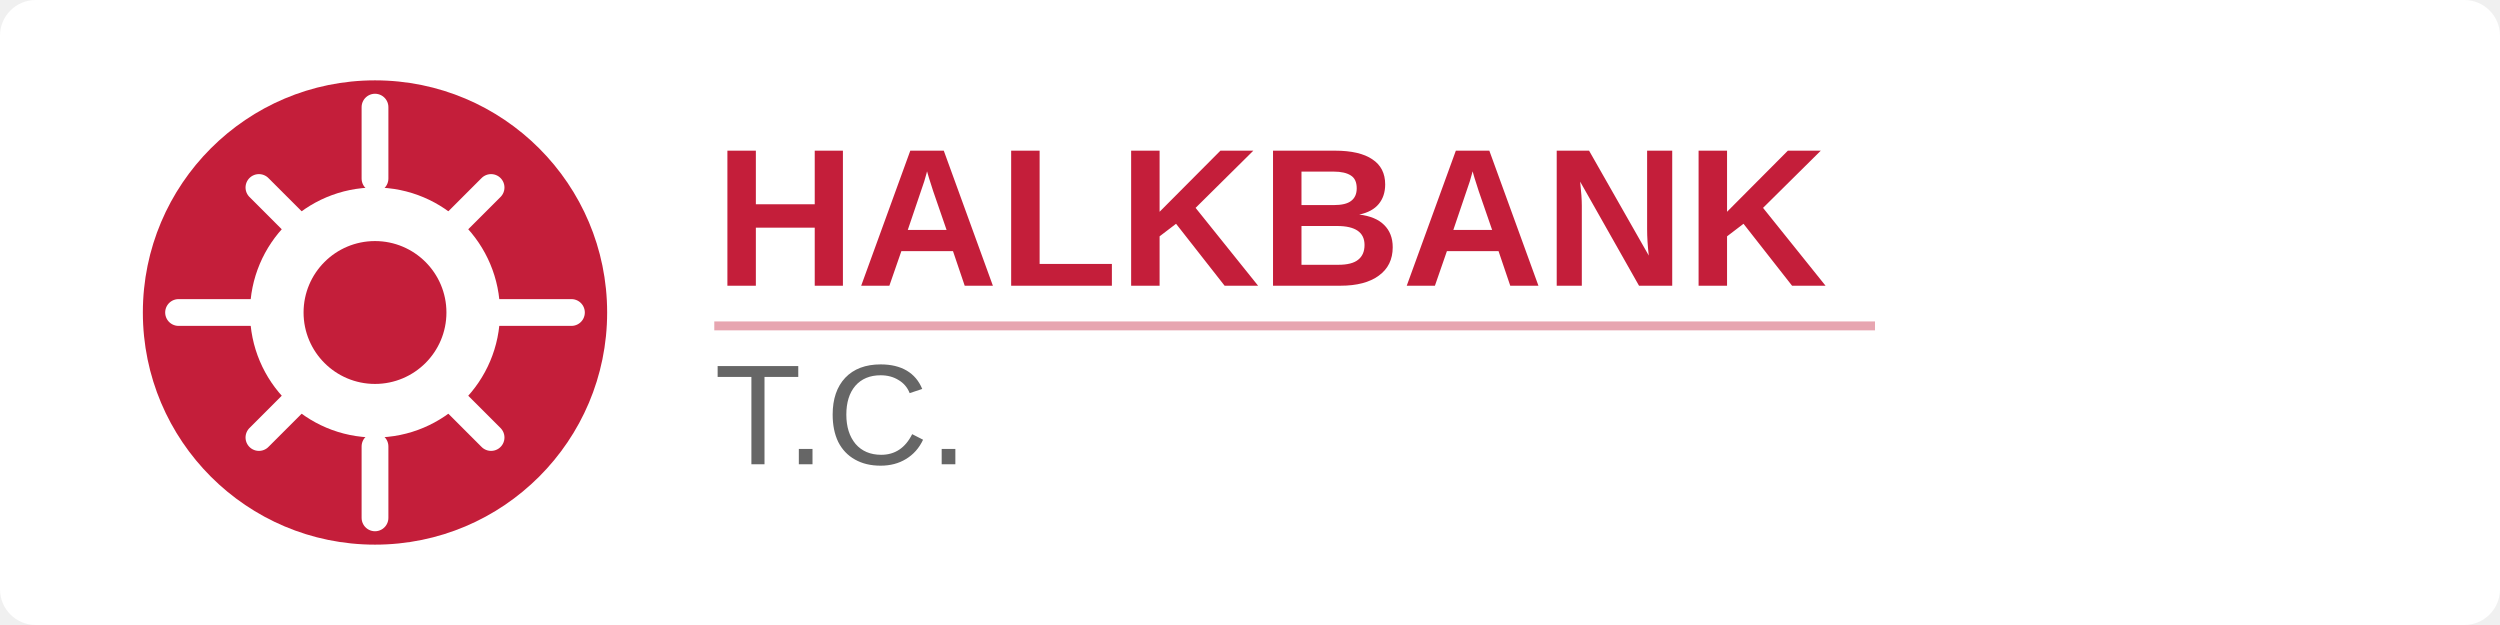
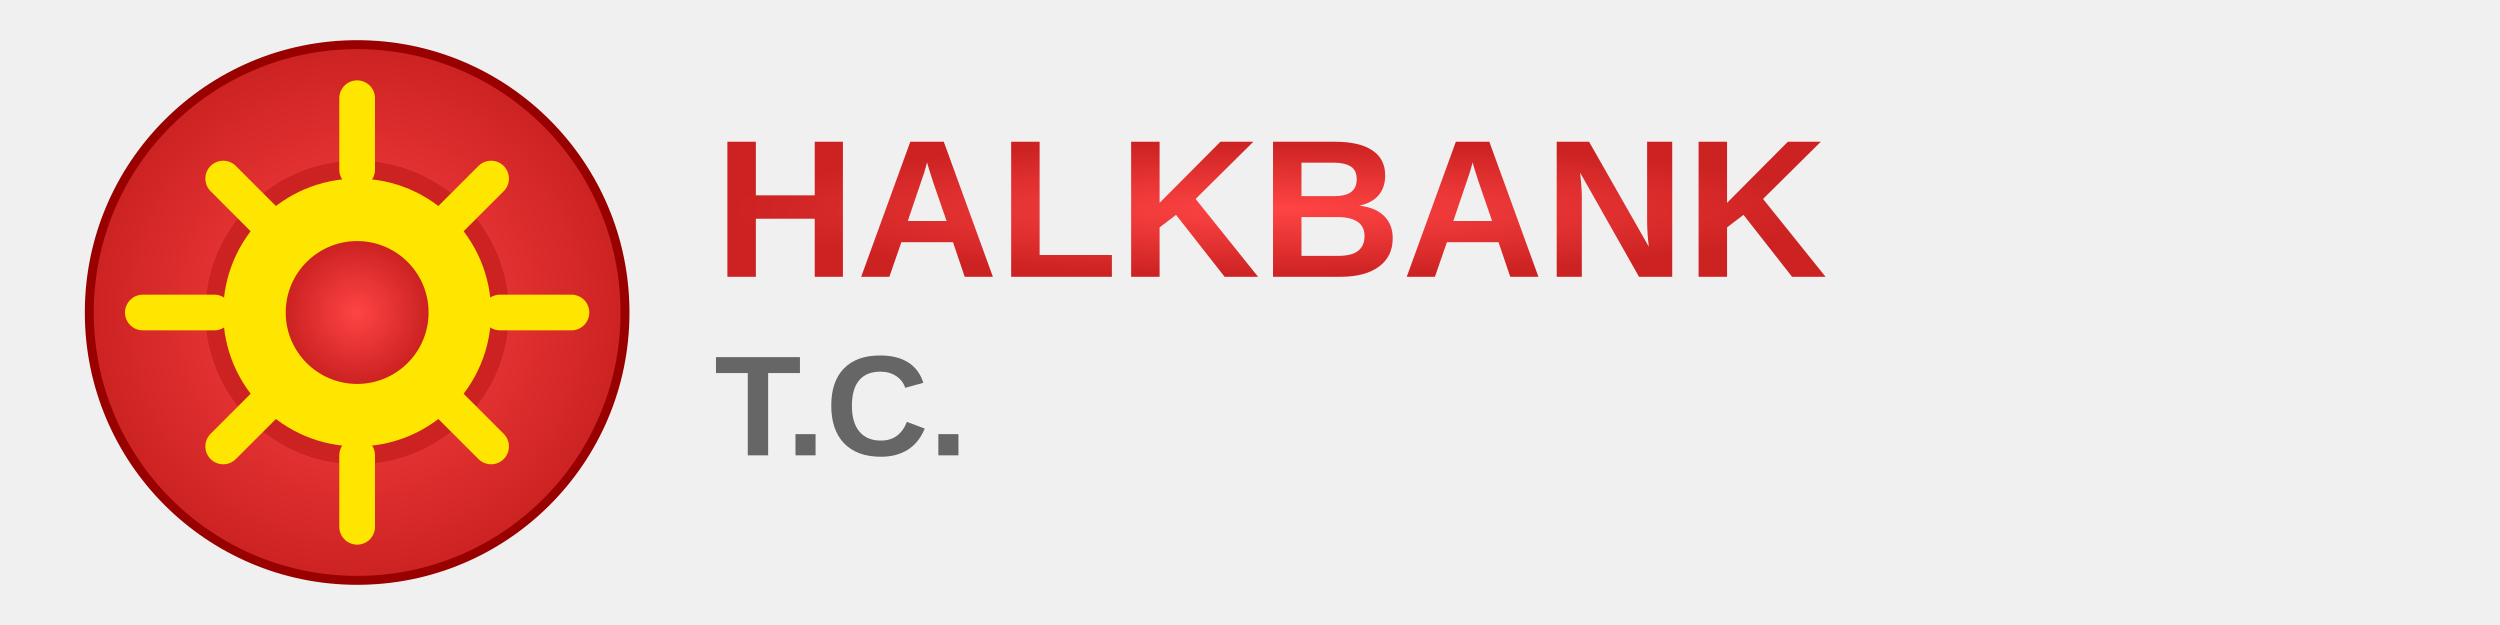
<svg xmlns="http://www.w3.org/2000/svg" width="140" height="35" viewBox="0 0 140 35">
-   <rect width="140" height="35" fill="white" rx="2" />
-   <g transform="translate(8, 4)">
-     <circle cx="13" cy="13.5" r="13" fill="#C41E3A" />
-     <circle cx="13" cy="13.5" r="7" fill="white" />
-     <circle cx="13" cy="13.5" r="4" fill="#C41E3A" />
-     <g stroke="white" stroke-width="1.5" stroke-linecap="round">
-       <line x1="13" y1="2" x2="13" y2="6" />
-       <line x1="13" y1="21" x2="13" y2="25" />
-       <line x1="2" y1="13.5" x2="6" y2="13.5" />
-       <line x1="20" y1="13.5" x2="24" y2="13.5" />
-       <line x1="6.5" y1="6.5" x2="9" y2="9" />
-       <line x1="17" y1="18" x2="19.5" y2="20.5" />
-       <line x1="19.5" y1="6.5" x2="17" y2="9" />
-       <line x1="9" y1="18" x2="6.5" y2="20.5" />
+   <defs>
+     <radialGradient id="halkSun" cx="50%" cy="50%" r="50%">
+       <stop offset="0%" style="stop-color:#FF4444" />
+       <stop offset="100%" style="stop-color:#CC2222" />
+     </radialGradient>
+   </defs>
+   <g transform="translate(5, 2.5)">
+     <circle cx="15" cy="15" r="15" fill="url(#halkSun)" stroke="#990000" stroke-width="0.5" />
+     <circle cx="15" cy="15" r="8" fill="#FFE600" stroke="#CC2222" stroke-width="1" />
+     <circle cx="15" cy="15" r="4" fill="url(#halkSun)" />
+     <g stroke="#FFE600" stroke-width="2" stroke-linecap="round">
+       <line x1="15" y1="3" x2="15" y2="7" />
+       <line x1="15" y1="23" x2="15" y2="27" />
+       <line x1="3" y1="15" x2="7" y2="15" />
+       <line x1="23" y1="15" x2="27" y2="15" />
+       <line x1="7.5" y1="7.5" x2="10" y2="10" />
+       <line x1="20" y1="20" x2="22.5" y2="22.5" />
+       <line x1="22.5" y1="7.5" x2="20" y2="10" />
+       <line x1="10" y1="20" x2="7.5" y2="22.5" />
    </g>
-     <text x="32" y="12" fill="#C41E3A" font-family="Arial, sans-serif" font-size="11" font-weight="bold">HALKBANK</text>
-     <text x="32" y="22" fill="#666" font-family="Arial, sans-serif" font-size="8">T.C.</text>
-     <rect x="32" y="14" width="65" height="0.5" fill="#C41E3A" opacity="0.4" />
+     <g font-family="Arial, sans-serif" font-weight="bold">
+       <text x="35" y="13" fill="url(#halkSun)" font-size="11">HALKBANK</text>
+       <text x="35" y="23" fill="#666" font-size="8">T.C.</text>
+     </g>
  </g>
</svg>
